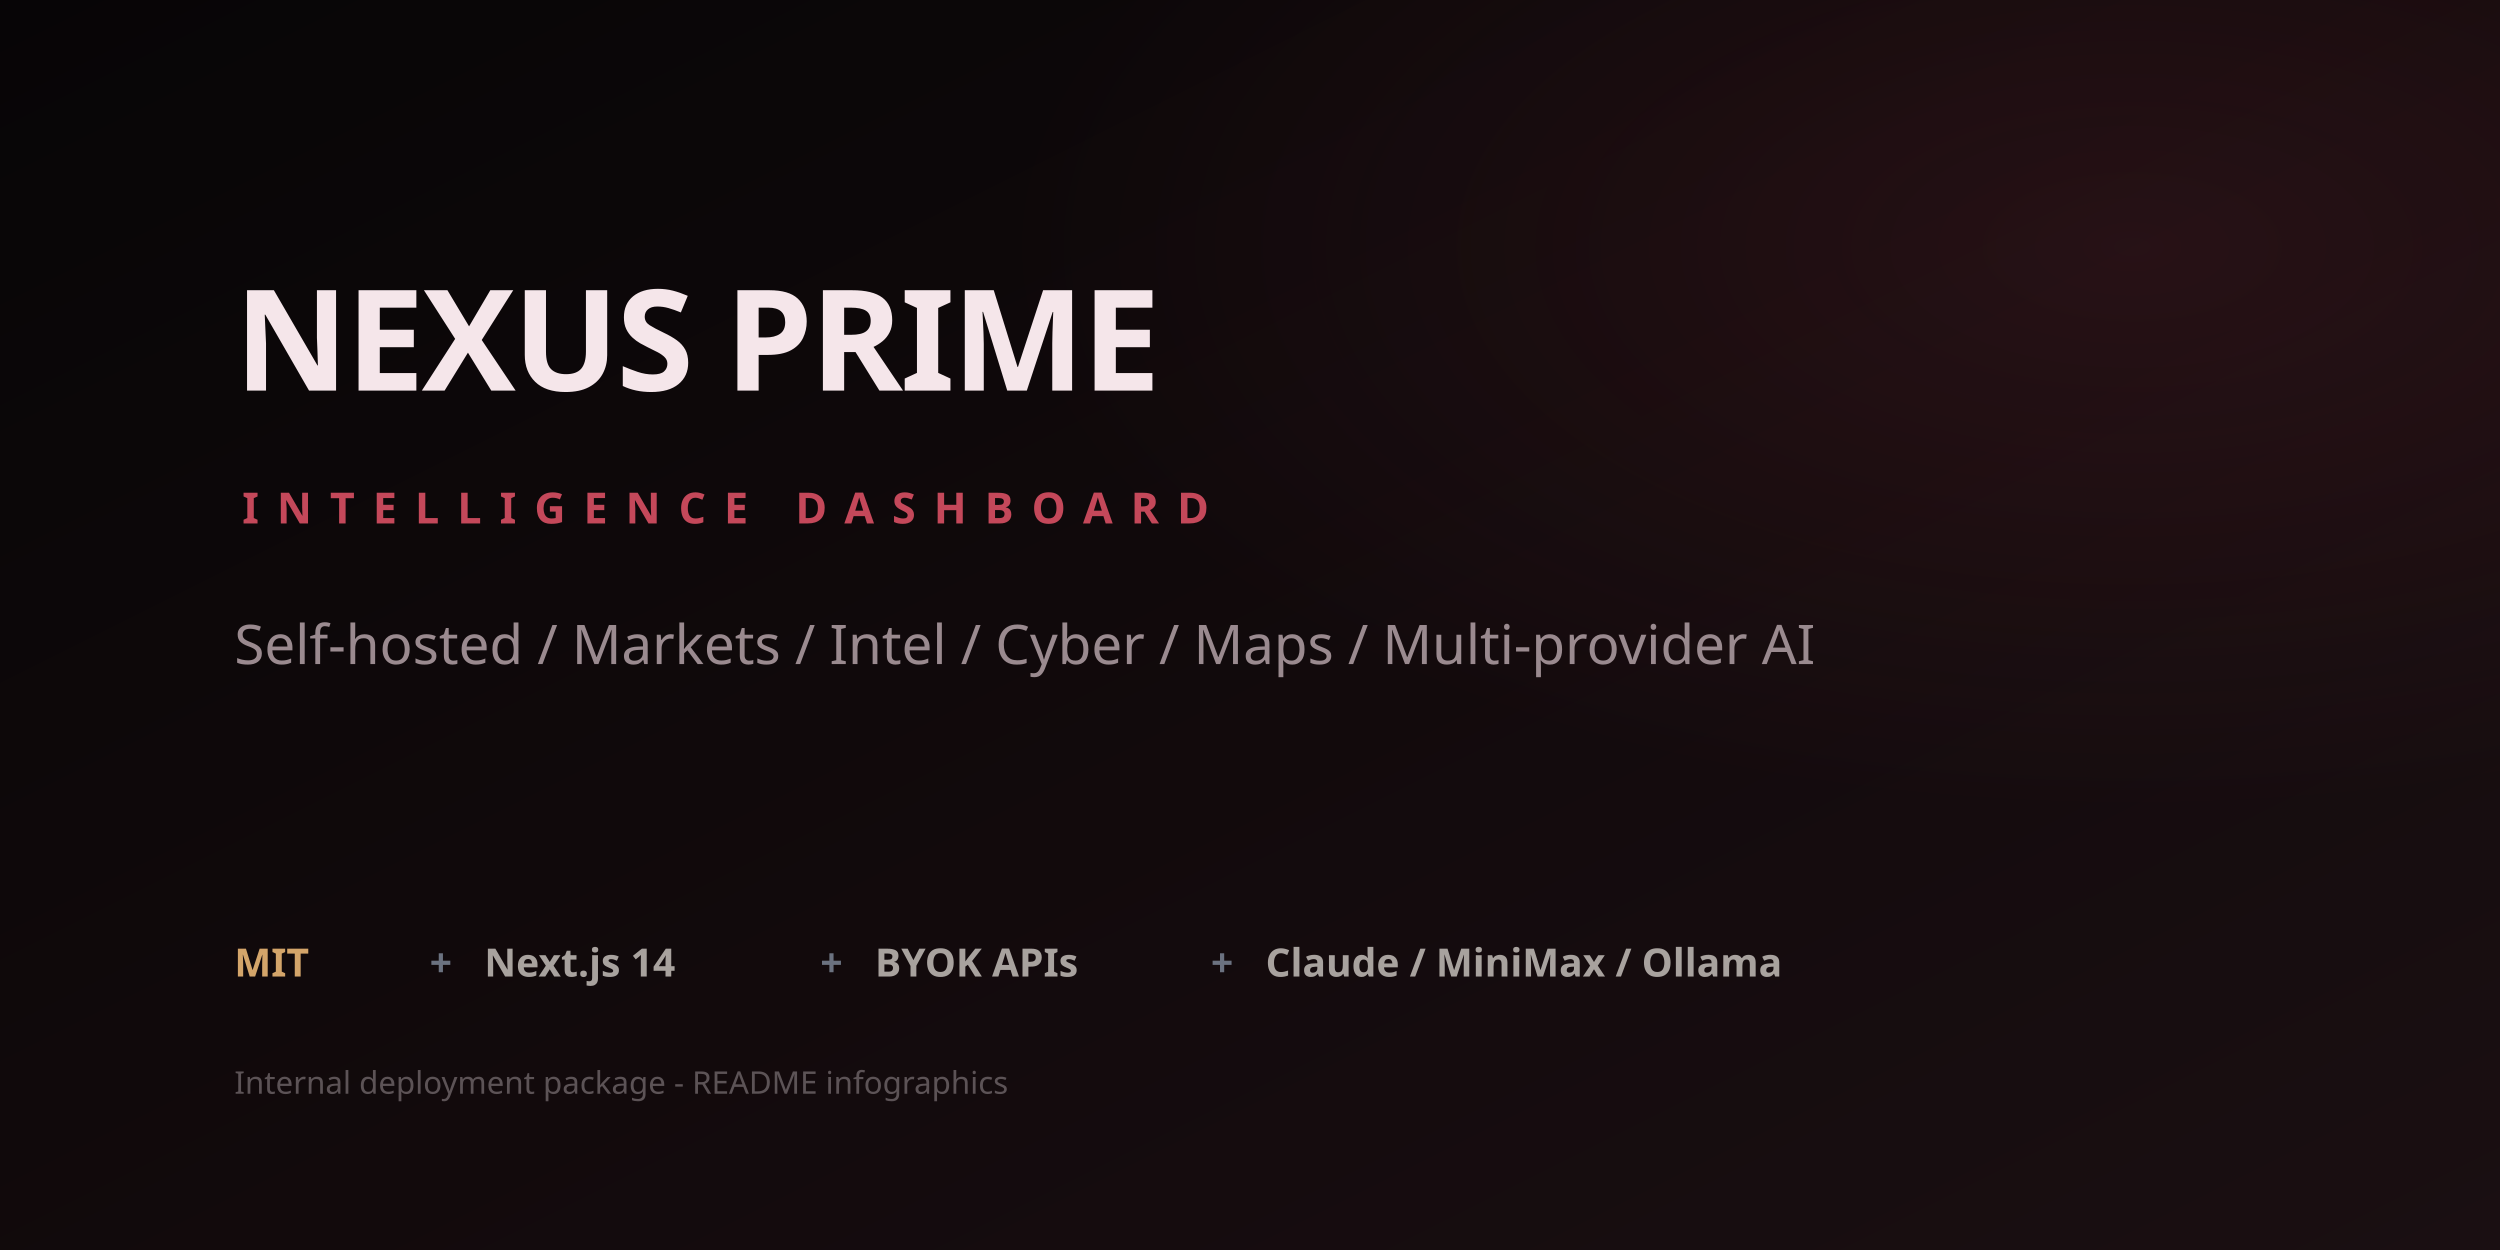
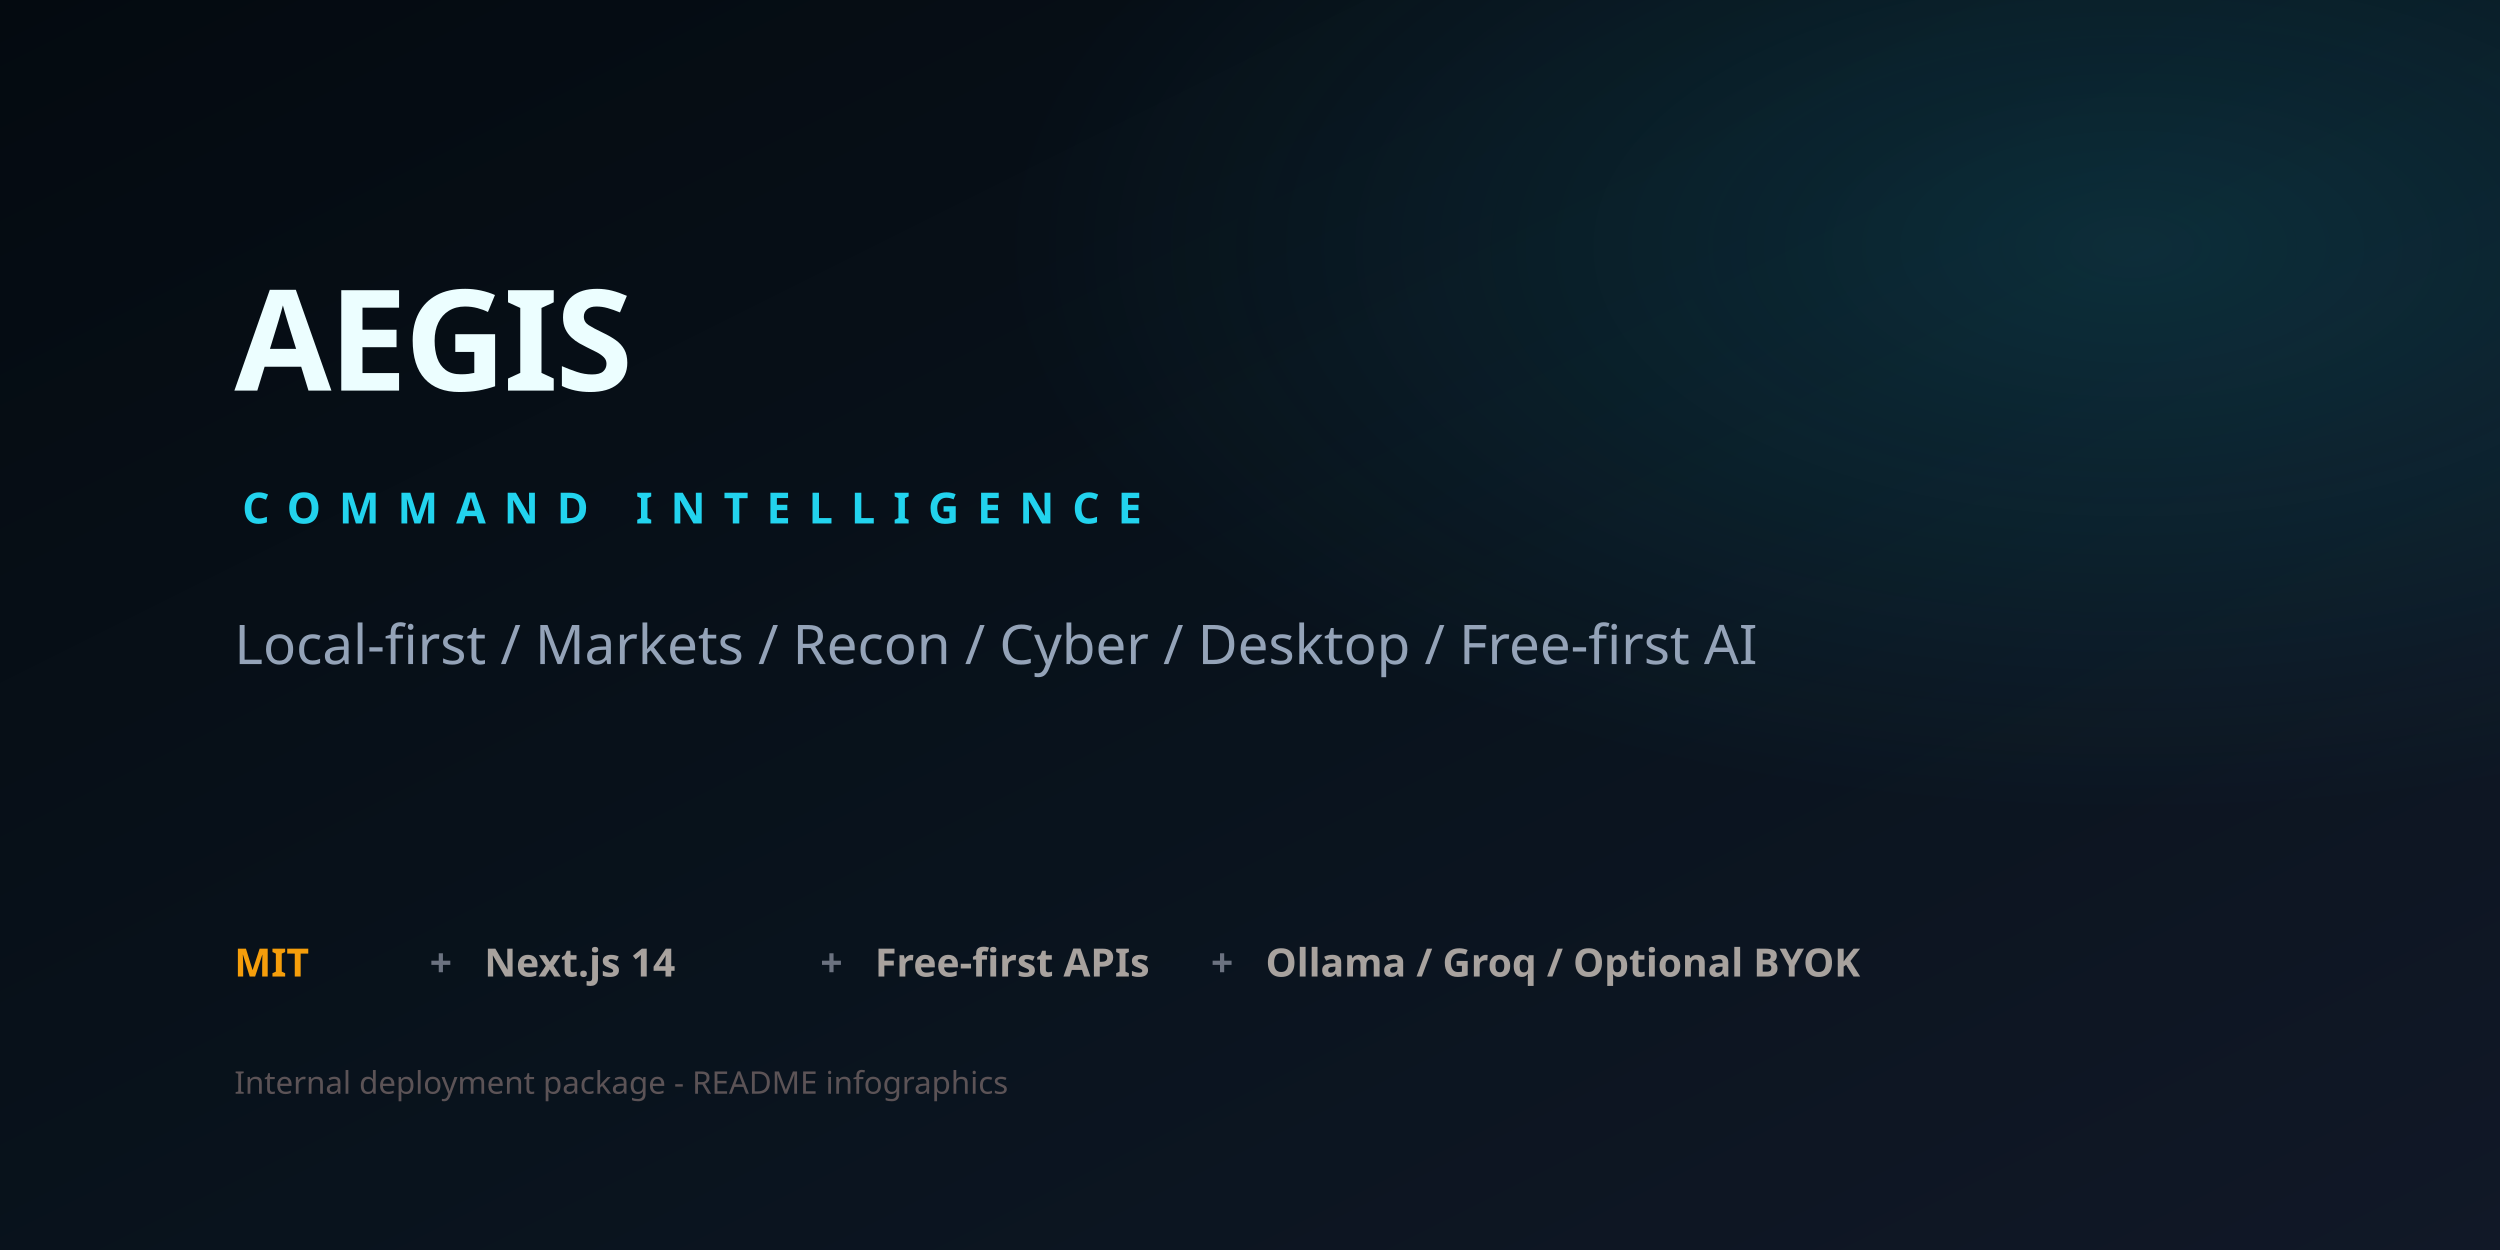
<svg xmlns="http://www.w3.org/2000/svg" viewBox="0 0 1280 640" width="1280" height="640" role="img" aria-labelledby="ogtitle ogdesc">
  <defs>
    <linearGradient id="ogbg" x1="0%" y1="0%" x2="100%" y2="100%">
-       <stop offset="0%" style="stop-color:#070506" />
-       <stop offset="55%" style="stop-color:#120a0c" />
-       <stop offset="100%" style="stop-color:#1a0f12" />
+       <stop offset="0%" style="stop-color:#040a10" />
+       <stop offset="55%" style="stop-color:#09131d" />
+       <stop offset="100%" style="stop-color:#111827" />
    </linearGradient>
    <linearGradient id="ogline" x1="0%" y1="0%" x2="100%" y2="0%">
-       <stop offset="0%" style="stop-color:#c4485a;stop-opacity:0" />
-       <stop offset="40%" style="stop-color:#c4485a" />
-       <stop offset="60%" style="stop-color:#d4a56a" />
-       <stop offset="100%" style="stop-color:#d4a56a;stop-opacity:0" />
+       <stop offset="0%" style="stop-color:#22d3ee;stop-opacity:0" />
+       <stop offset="40%" style="stop-color:#22d3ee" />
+       <stop offset="60%" style="stop-color:#f59e0b" />
+       <stop offset="100%" style="stop-color:#f59e0b;stop-opacity:0" />
    </linearGradient>
    <radialGradient id="ogglow" cx="85%" cy="20%" r="45%">
-       <stop offset="0%" style="stop-color:#c4485a;stop-opacity:0.12" />
-       <stop offset="100%" style="stop-color:#c4485a;stop-opacity:0" />
+       <stop offset="0%" style="stop-color:#22d3ee;stop-opacity:0.14" />
+       <stop offset="100%" style="stop-color:#22d3ee;stop-opacity:0" />
    </radialGradient>
  </defs>
  <rect width="1280" height="640" fill="url(#ogbg)" />
  <rect width="1280" height="640" fill="url(#ogglow)" />
  <line x1="120" y1="420" x2="1160" y2="420" stroke="url(#ogline)" stroke-width="2" />
-   <text x="120" y="200" fill="#f5e6ea" font-family="system-ui,Segoe UI,sans-serif" font-size="72" font-weight="900" letter-spacing="-0.02em">NEXUS PRIME</text>
-   <text x="124" y="268" fill="#c4485a" font-family="system-ui,sans-serif" font-size="22" font-weight="700" letter-spacing="0.42em">INTELLIGENCE DASHBOARD</text>
-   <text x="120" y="340" fill="#9a8a8f" font-family="system-ui,sans-serif" font-size="28" font-weight="500">Self-hosted / Markets / Intel / Cyber / Maps / Multi-provider AI</text>
+   <text x="120" y="200" fill="#ecfeff" font-family="system-ui,Segoe UI,sans-serif" font-size="72" font-weight="900" letter-spacing="-0.02em">AEGIS</text>
+   <text x="124" y="268" fill="#22d3ee" font-family="system-ui,sans-serif" font-size="22" font-weight="700" letter-spacing="0.42em">COMMAND INTELLIGENCE</text>
+   <text x="120" y="340" fill="#94a3b8" font-family="system-ui,sans-serif" font-size="28" font-weight="500">Local-first / Markets / Recon / Cyber / Desktop / Free-first AI</text>
  <g font-family="system-ui,sans-serif" font-size="20" font-weight="700">
-     <text x="120" y="500" fill="#d4a56a">MIT</text>
+     <text x="120" y="500" fill="#f59e0b">MIT</text>
    <text x="220" y="500" fill="#6b7280">+</text>
    <text x="248" y="500" fill="#a8a29e">Next.js 14</text>
    <text x="420" y="500" fill="#6b7280">+</text>
-     <text x="448" y="500" fill="#a8a29e">BYOK APIs</text>
+     <text x="448" y="500" fill="#a8a29e">Free-first APIs</text>
    <text x="620" y="500" fill="#6b7280">+</text>
-     <text x="648" y="500" fill="#a8a29e">Claude / MiniMax / Ollama</text>
+     <text x="648" y="500" fill="#a8a29e">Ollama / Groq / Optional BYOK</text>
  </g>
  <text x="120" y="560" fill="#5c5356" font-family="system-ui,sans-serif" font-size="16">Internal deployment package - README infographics</text>
</svg>
